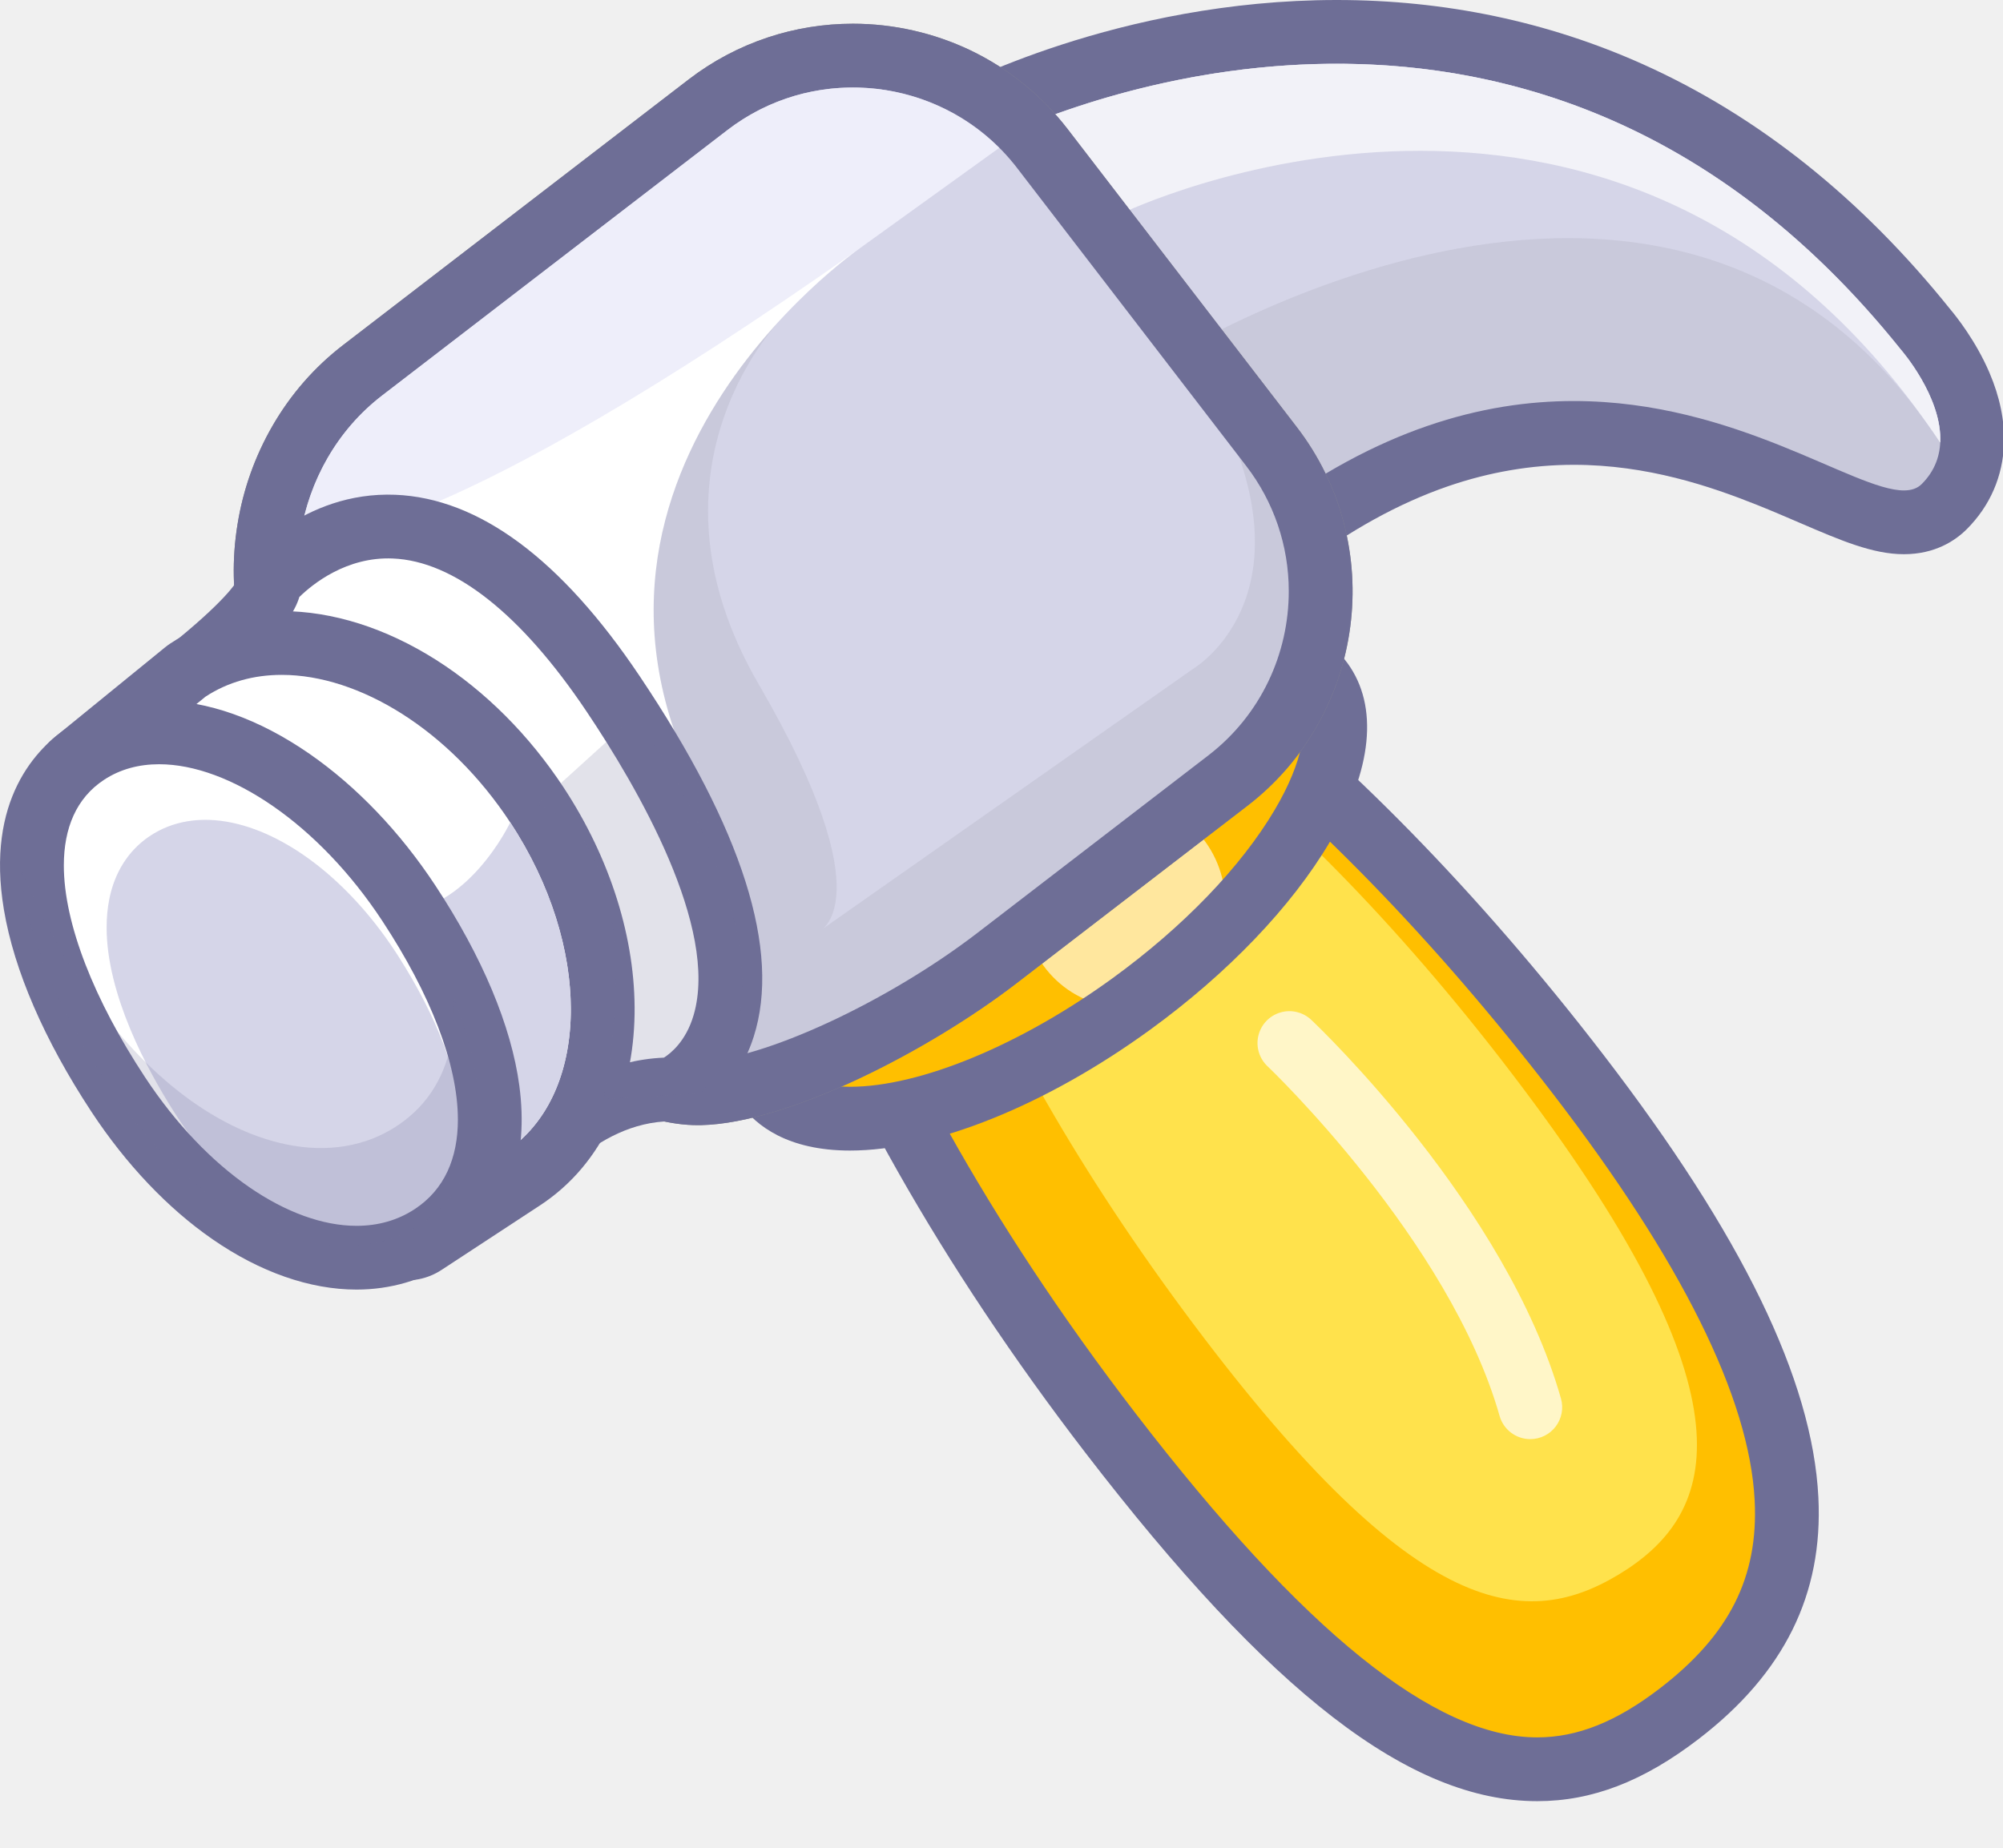
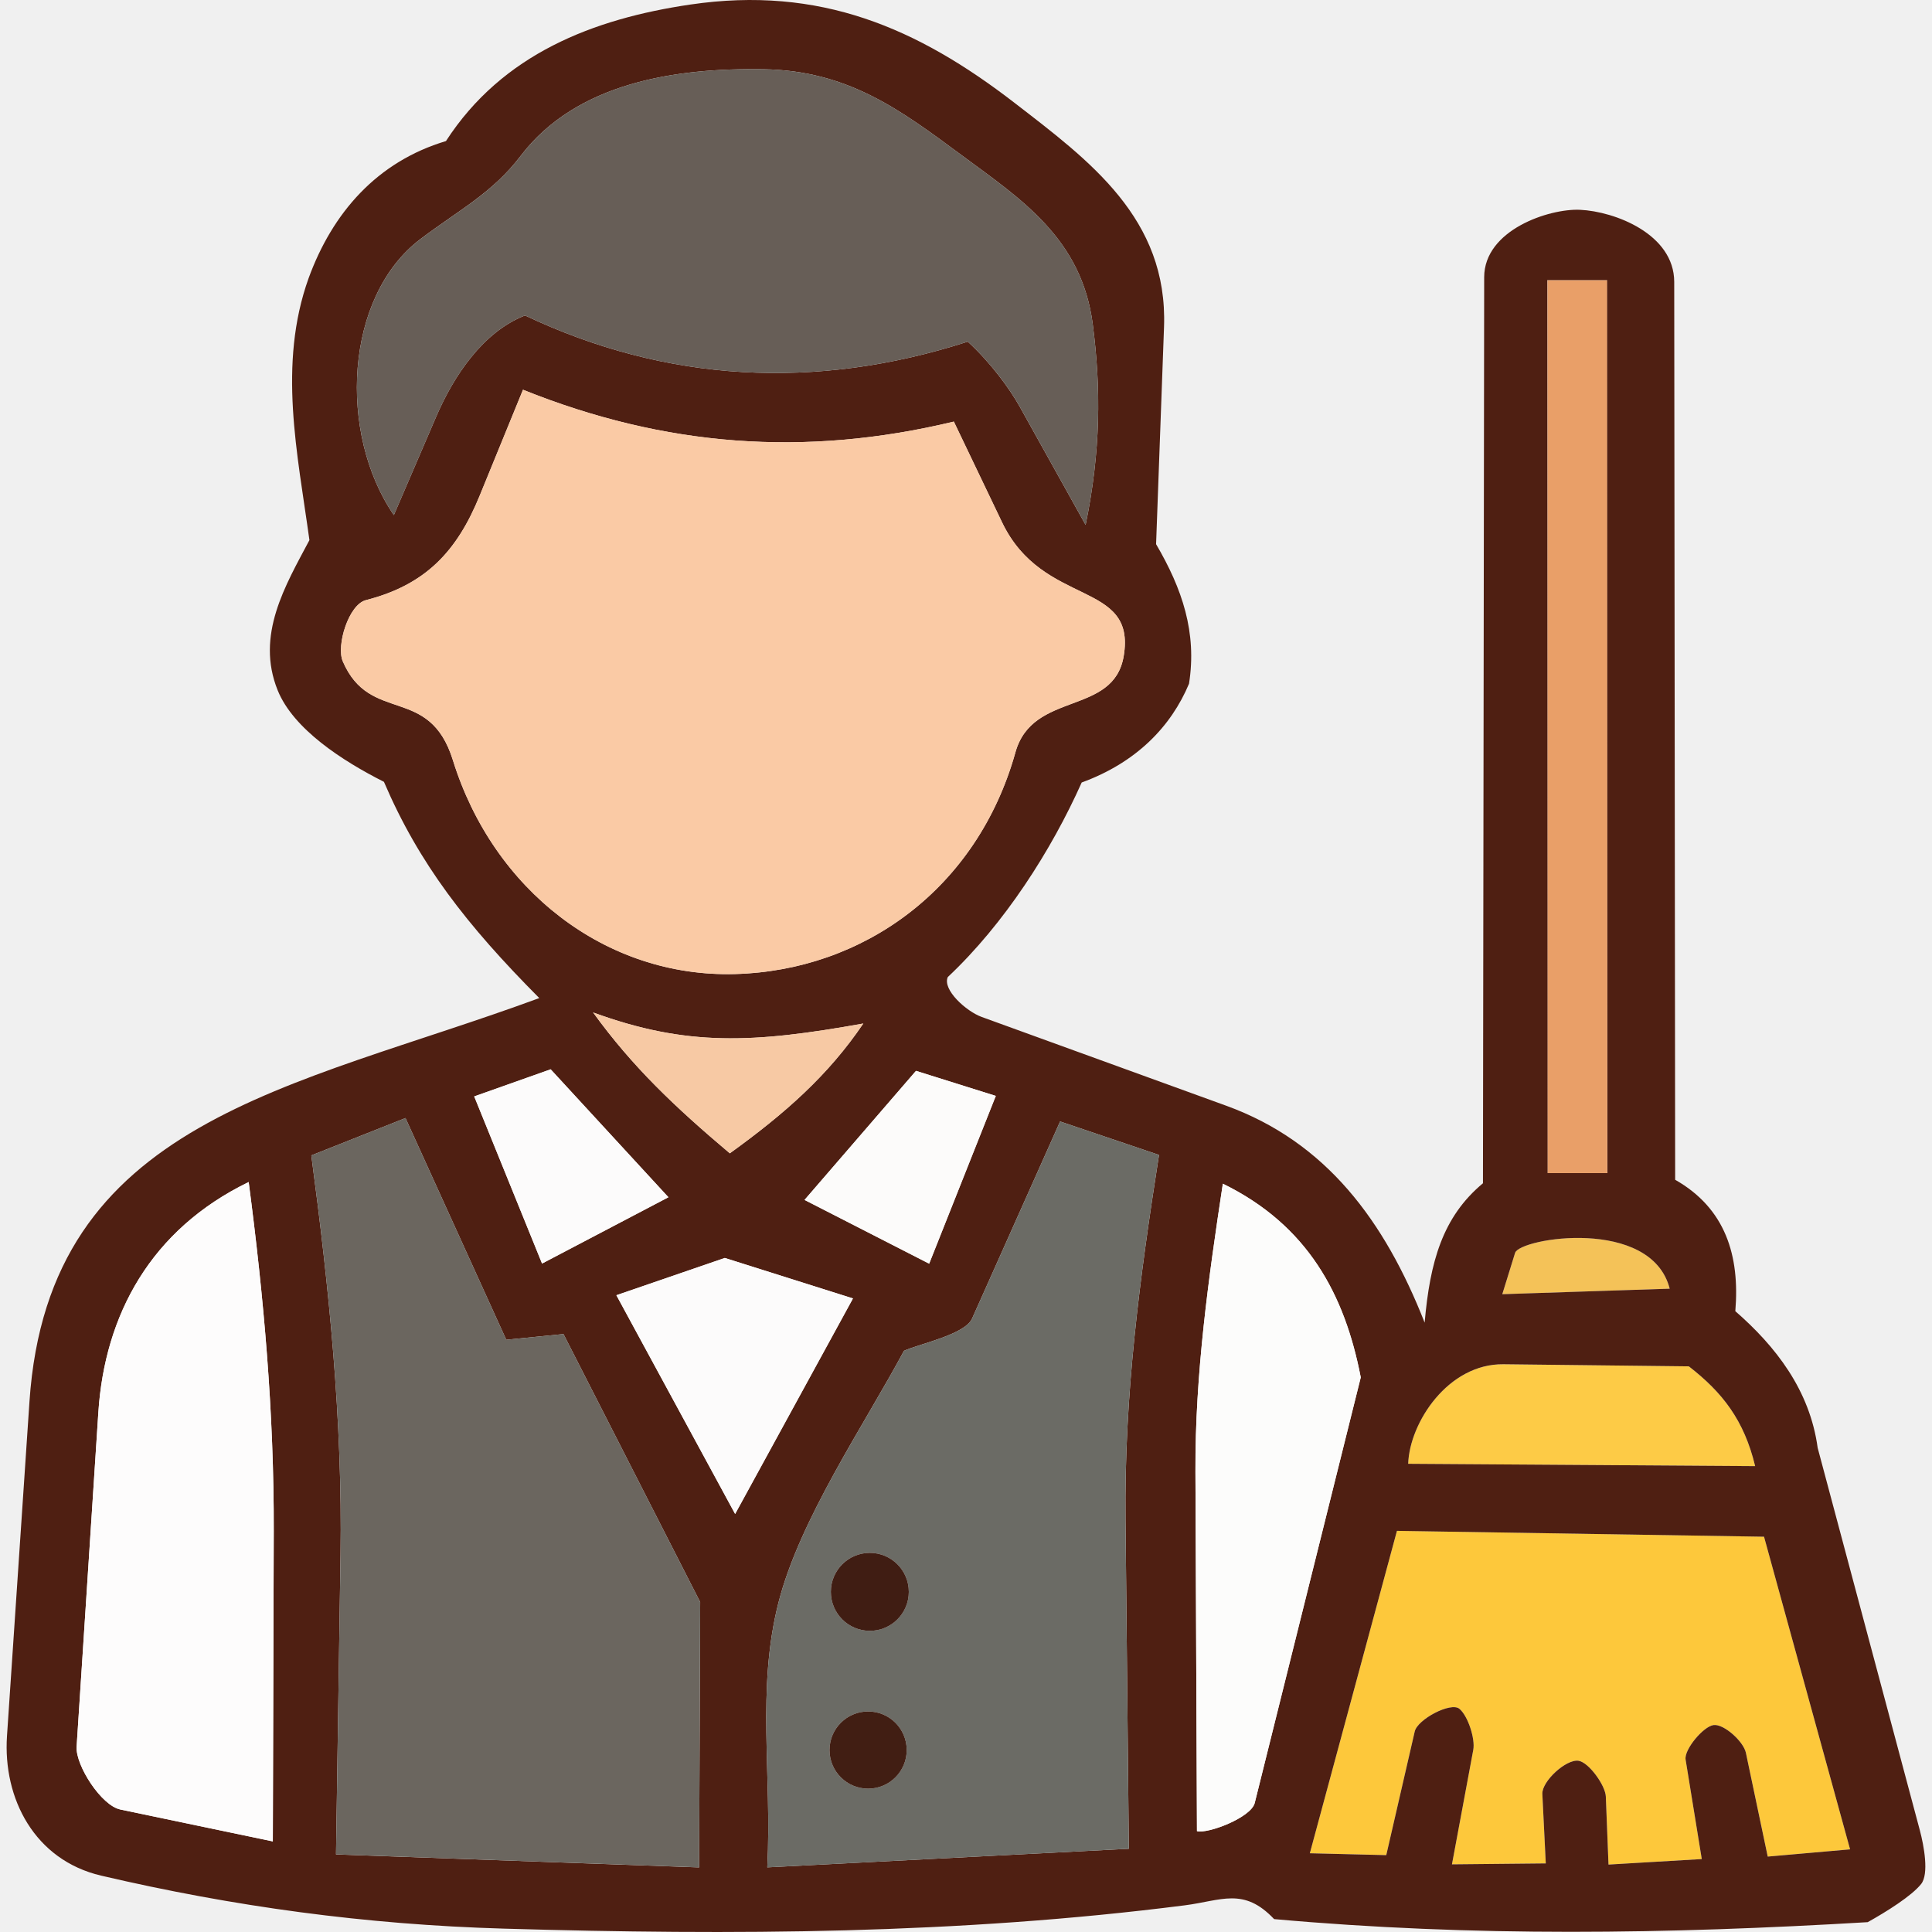
- <svg xmlns="http://www.w3.org/2000/svg" t="1716009876334" class="icon" viewBox="0 0 1110 1024" version="1.1" p-id="3882" width="34.688" height="32">
-   <path d="M568.756 50.433c-40.186 15.5-46.116 19.773-45.321 32.639l0.336 5.43 172.494 222.454 13.918-10.56c129.148-97.887 232.488-53.402 294.237-26.825 31.349 13.49 56.093 24.147 73.029 7.211 10.366-10.361 15.558-23.06 15.558-37.319 0-12.482-3.981-26.158-11.97-40.518-5.346-9.61-9.796-15.929-13.808-20.082l0.084 0.031C888.12-41.114 658.959 15.637 568.756 50.433z" fill="#C9C9DB" p-id="3883" />
-   <path d="M740.799 0h-0.044c-121.049 0.009-212.662 48.816-216.506 50.897l-36.647 19.821 25.53 32.927 158.438 204.333 21.421 27.629 27.863-21.116c27.041-20.497 54.484-35.626 81.574-44.958 22.923-7.896 46.368-11.899 69.702-11.899 40.743 0.004 75.711 11.895 101.625 22.252 8.364 3.345 16.123 6.685 23.63 9.915 22.565 9.716 40.398 17.387 57.683 17.387 17.351 0 28.548-7.556 34.888-13.896 12.898-12.898 20.025-29.339 20.612-47.539 0.407-12.562-2.324-25.778-8.112-39.285-7.622-17.767-18.646-31.442-21.668-35.025-49.381-61.603-106.707-107.321-170.435-135.882C857.712 11.961 800.66 0 740.799 0z m0.009 35.348h0.566c94.516 0.128 207.846 32.644 306.18 151.267 0.278 0.349 0.588 0.707 0.862 1.056l0.985 1.184a0.884 0.884 0 0 0 0.062 0.071l0.968 1.189 2.108 2.589c0.331 0.407 0.658 0.831 0.999 1.242 0 0 21.708 24.805 21.739 49.306 0.013 8.771-2.757 17.506-10.3 25.044-2.47 2.47-5.779 3.544-9.88 3.544-13.967 0-37.195-12.385-68.195-24.779-30.987-12.385-69.746-24.77-114.74-24.775-50.406-0.004-108.646 15.535-172.631 64.033L541.096 81.985S627.292 35.357 740.776 35.348h0.031z m339.517 135.551c-0.071-0.071-0.11-0.133-0.159-0.186l0.159 0.186z" fill="#6E6E96" p-id="3884" />
-   <path d="M1075.19 245.319c1.268-25.155-21.668-51.378-21.668-51.378-217.337-271.676-512.448-111.956-512.448-111.956l95.4 123.024 0.004 0.004s288.802-188.551 438.713 40.306z" fill="#D5D5E8" p-id="3885" />
-   <path d="M559.362 73.365c16.896 15.668 37.553 30.766 62.336 44.865 0 0 270.496-130.659 445.544 115.566a328.568 328.568 0 0 1 7.949 11.519c1.268-25.15-21.668-51.378-21.668-51.378-185.109-231.397-426.615-149.844-494.16-120.572z" fill="#FFFFFF" opacity=".68" p-id="3886" />
-   <path d="M874.432 595.26c161.73 210.351 127.805 299.548 56.278 354.523-71.513 54.975-153.56 54.953-315.277-155.407-161.726-210.351-234.834-425.462-163.33-480.45 71.527-54.975 260.603 70.983 422.329 281.335z" fill="#FFBF00" p-id="3887" />
-   <path d="M851.857 998.359c-70.475 0-147.715-59.588-250.436-193.212-79.365-103.225-140.393-211.036-171.849-303.568-33.475-98.475-29.299-170.09 11.758-201.665 14.289-10.984 32.158-16.556 53.115-16.556 97.189 0 255.526 121.014 393.997 301.121 76.966 100.11 115.972 180.381 119.251 245.412 2.709 53.773-18.951 97.569-66.211 133.903-30.669 23.582-59.146 34.566-89.625 34.566z m-357.412-679.649c-12.982 0-23.599 3.106-31.57 9.23-54.617 42.002 0.358 239.465 166.569 455.662 92.806 120.722 165.557 179.409 222.414 179.409 22.278 0 43.911-8.656 68.08-27.236 38.41-29.529 54.586-61.629 52.448-104.1-2.859-56.809-40.535-132.732-111.969-225.639-65.164-84.76-135.913-157.458-204.599-210.241-64.678-49.708-121.986-77.085-161.372-77.085z" fill="#6E6E96" p-id="3888" />
-   <path d="M849.242 610.23c125.437 169.533 101.002 230.464 47.645 262.605-53.38 32.136-115.5 23.343-240.914-146.19-125.428-169.533-183.827-333.031-130.469-365.176 53.371-32.149 198.311 79.232 323.739 248.761z" fill="#FFFF8C" opacity=".54" p-id="3889" />
-   <path d="M732.534 378.03a82.312 190.221 53.983 1 0-307.717 223.709 82.312 190.221 53.983 1 0 307.717-223.709Z" fill="#FFBF00" p-id="3890" />
-   <path d="M567.174 500.903a57.493 55.925 90 1 0 111.85 0 57.493 55.925 90 1 0-111.85 0Z" fill="#FFE79E" p-id="3891" />
-   <path d="M471.032 637.735c-34.668 0-52.072-13.927-60.569-25.614-33.519-46.111 13.499-133.434 109.358-203.127 57.701-41.949 119.896-66.989 166.379-66.989 34.672 0 52.072 13.927 60.569 25.614 17.329 23.842 13.808 59.08-9.92 99.226-21.116 35.732-56.433 72.631-99.438 103.897-57.697 41.949-119.892 66.993-166.379 66.993z m215.172-260.382c-38.702 0-94.49 23.078-145.594 60.233-86.47 62.862-117.426 131.914-101.555 153.75 6.641 9.129 21.054 11.051 31.977 11.051 38.702 0 94.49-23.082 145.594-60.237 39.188-28.49 71.08-61.62 89.797-93.288 15.641-26.467 20.038-49.063 11.758-60.454-6.641-9.137-21.054-11.055-31.977-11.055z" fill="#6E6E96" p-id="3892" />
-   <path d="M392.4 58.05L200.955 205.235c-57.273 44.035-70.935 128.539-30.452 188.374l75.366 111.381c34.159 50.503 96.747 102.085 142.351 100.989 38.675-0.932 110.811-33.828 164.231-74.894l127.986-98.391c57.714-44.388 68.579-127.465 24.205-185.192L577.593 82.255c-44.384-57.728-127.46-68.588-185.192-24.205z" fill="#B2B2B2" p-id="3893" />
-   <path d="M472.706 13.145h-0.027c-16.123 0-32.039 2.567-47.278 7.635a148.612 148.612 0 0 0-43.765 23.259l-191.453 147.189c-15.889 12.208-29.078 27.315-39.223 44.905a159.645 159.645 0 0 0-19.344 54.546 159.817 159.817 0 0 0 1.171 57.865 152.35 152.35 0 0 0 23.082 54.971l75.375 111.381c19.053 28.177 44.432 54.679 71.438 74.606 21.116 15.58 52.863 34.164 84.097 34.164 0.645 0 1.303-0.009 1.94-0.027l-0.071 0.004c48.533-1.171 126.175-41.339 174.575-78.543l127.977-98.4a148.126 148.126 0 0 0 38.949-44.883 150.163 150.163 0 0 0 18.12-54.436 149.694 149.694 0 0 0-3.517-57.268 148.099 148.099 0 0 0-26.109-53.389L591.599 71.482v-0.004a149.734 149.734 0 0 0-53.716-43.549 151.806 151.806 0 0 0-65.177-14.784z m-0.009 35.348h0.199c33.315 0.057 66.282 14.51 88.679 42.015l0.658 0.817 0.009 0.009 0.623 0.782 0.707 0.91 127.045 165.252a113.666 113.666 0 0 1 23.577 69.446c0.022 34.411-15.323 68.491-44.543 90.964l-127.977 98.391c-49.876 38.348-119.123 70.409-153.879 71.235a39.563 39.563 0 0 1-1.021 0.013c-34.858 0-91.361-41.631-126.259-93.235L185.142 383.707c-13.631-20.148-20.197-43.575-20.254-66.945-0.08-37.062 16.26-73.992 46.849-97.512L403.168 72.066a113.701 113.701 0 0 1 69.503-23.573h0.027z" fill="#8C8C8C" p-id="3894" />
-   <path d="M392.4 58.05L200.955 205.235c-57.273 44.035-70.935 128.539-30.452 188.374l75.366 111.381c34.159 50.503 96.747 102.085 142.351 100.989 38.675-0.932 110.811-33.828 164.231-74.894l127.986-98.391c57.714-44.388 68.579-127.465 24.205-185.192L577.593 82.255c-44.384-57.728-127.46-68.588-185.192-24.205z" fill="#D5D5E8" p-id="3895" />
-   <path d="M434.552 174.981s-84.707 82.957-14.011 204.466 33.139 136.973 33.139 136.973l207.669-145.81s86.161-50.813-15.465-192.205c0 0 132.555 148.02 66.277 229.762s-265.11 187.786-265.11 187.786H384.124s16.534-48.087 16.534-77.324c0-29.237-114.589-195.169 33.894-343.649z" fill="#C9C9DB" p-id="3896" />
-   <path d="M472.706 13.145h-0.027c-16.123 0-32.039 2.567-47.278 7.635a148.612 148.612 0 0 0-43.765 23.259l-191.453 147.189c-15.889 12.208-29.078 27.315-39.223 44.905a159.645 159.645 0 0 0-19.344 54.546 159.817 159.817 0 0 0 1.171 57.865 152.35 152.35 0 0 0 23.082 54.971l75.375 111.381c19.053 28.177 44.432 54.679 71.438 74.606 21.116 15.58 52.863 34.164 84.097 34.164 0.645 0 1.303-0.009 1.94-0.027l-0.071 0.004c48.533-1.171 126.175-41.339 174.575-78.543l127.977-98.4a148.126 148.126 0 0 0 38.949-44.883 150.163 150.163 0 0 0 18.12-54.436 149.694 149.694 0 0 0-3.517-57.268 148.099 148.099 0 0 0-26.109-53.389L591.599 71.482v-0.004a149.734 149.734 0 0 0-53.716-43.549 151.806 151.806 0 0 0-65.177-14.784z m-0.009 35.348h0.199c33.315 0.057 66.282 14.51 88.679 42.015l0.658 0.817 0.009 0.009 0.623 0.782 0.707 0.91 127.045 165.252a113.666 113.666 0 0 1 23.577 69.446c0.022 34.411-15.323 68.491-44.543 90.964l-127.977 98.391c-49.876 38.348-119.123 70.409-153.879 71.235a39.563 39.563 0 0 1-1.021 0.013c-34.858 0-91.361-41.631-126.259-93.235L185.142 383.707c-13.631-20.148-20.197-43.575-20.254-66.945-0.08-37.062 16.26-73.992 46.849-97.512L403.168 72.066a113.701 113.701 0 0 1 69.503-23.573h0.027z" fill="#6E6E96" p-id="3897" />
-   <path d="M275.632 282.271l278.096-200.29c-39.908-39.934-104.657-45.214-150.556-9.924L211.728 219.25C161.852 257.598 149.886 331.599 185.142 383.707l75.371 111.381c35.255 52.112 92.528 94.057 127.292 93.226 12.367-0.292-9.301-4.608 9.372-11.691 28.468-44.309-42.104-184.397-91.03-233.336-53.764-53.76-30.514-61.015-30.514-61.015z" fill="#EEEEFA" p-id="3898" />
-   <path d="M400.552 460.478S320.75 321.671 180.948 296.251c0 0 61.638 6.371 295.849-158.858-0.009 0-194.949 134.216-76.246 323.085z" fill="#FFFFFF" p-id="3899" />
-   <path d="M848.027 797.689a17.674 17.674 0 0 1-16.994-12.853c-27.642-97.388-127.438-192.708-128.441-193.663a17.674 17.674 0 1 1 24.302-25.663c4.392 4.153 107.882 103.044 138.144 209.68a17.661 17.661 0 0 1-17.011 22.499z" fill="#FFFFFF" opacity=".69" p-id="3900" />
-   <path d="M284.116 655.237s34.186-51.427 88.18-51.427c0 0 91.299-34.751-32.613-219.374C230.193 221.327 148.795 323.346 148.795 323.346s7.123 10.202-59.495 60.653" fill="#FFFFFF" p-id="3901" />
-   <path d="M284.098 672.884a17.586 17.586 0 0 1-9.8-2.982 17.643 17.643 0 0 1-4.9-24.448c1.573-2.364 38.361-56.667 98.515-59.217 3.773-2.377 12.213-9.08 16.463-23.551 14.201-48.396-31.097-126.281-59.367-168.393-36.267-54.034-73.387-83.333-107.347-84.725-25.716-1.087-44.547 14.281-51.785 21.346-4.666 15.712-25.481 36.559-65.911 67.179a17.678 17.678 0 0 1-21.341-28.181c39.532-29.935 50.013-43.588 52.523-47.578a17.63 17.63 0 0 1 3.826-10.008c1.312-1.644 32.679-40.142 84.137-38.079 46.332 1.909 91.834 35.666 135.25 100.34 57.153 85.158 78.464 152.443 63.335 199.994-10.856 34.128-36.254 44.658-39.113 45.749a17.692 17.692 0 0 1-6.288 1.158c-43.593 0-73.201 43.151-73.493 43.584a17.714 17.714 0 0 1-14.705 7.812zM132.787 330.835z" fill="#6E6E96" p-id="3902" />
-   <path d="M104.12 371.419a18.403 18.403 0 0 0-1.449 1.06L41.483 422.32a17.674 17.674 0 0 0-3.15 24.072l172.67 238.32a17.678 17.678 0 0 0 24.006 4.41l54.586-35.794c21.346-14.042 35.706-36.431 41.543-64.762 8.983-43.54-3.588-96.796-33.607-142.421C246.378 368.414 159.62 334.896 104.12 371.419z" fill="#FFFFFF" p-id="3903" />
-   <path d="M156.121 338.726c-22.552 0-43.893 6.199-61.713 17.93a35.189 35.189 0 0 0-2.894 2.116L30.317 408.618a35.348 35.348 0 0 0-6.301 48.148l172.67 238.316a35.335 35.335 0 0 0 48.007 8.819l54.577-35.79 0.053-0.027c17.188-11.32 30.492-26.993 39.563-46.628 8.134-17.586 12.425-37.535 12.774-59.283 0.645-41.516-13.344-86.192-39.373-125.759v-0.004c-19.061-28.963-43.425-53.358-70.457-70.537-27.96-17.758-57.6-27.147-85.71-27.147zM52.644 436.026l61.192-49.841c12.491-8.218 26.935-12.111 42.285-12.111 42.917 0 92.855 30.448 126.634 81.778 22.384 34.031 33.545 70.948 33.576 103.45 0.027 34.062-12.16 63.277-36.439 79.259l-54.577 35.799-172.67-238.334z" fill="#6E6E96" p-id="3904" />
-   <path d="M218.758 505.772c-14.833 0-43.96 35.339-65.478 80.129l72.044 88.445 54.577-35.794c47.437-31.208 48.727-113.003 2.859-182.7-0.009-0.004-23.48 49.92-64.002 49.92z" fill="#D5D5E8" p-id="3905" />
-   <path d="M47.96 417.455c-14.771 9.716-24.58 24.607-28.398 43.063a96.774 96.774 0 0 0-1.909 19.539c0 46.262 28.901 97.759 47.786 126.475 31.579 47.989 72.72 80.271 112.875 88.556 22.822 4.706 43.999 1.197 61.249-10.158 46.606-30.673 41.622-101.294-12.999-184.291-32.467-49.346-76.926-83.987-118.946-92.656-22.543-4.648-43.173-1.374-59.659 9.473z" fill="#D5D5E8" p-id="3906" />
-   <path d="M228.231 498.314c-32.467-49.346-76.926-83.987-118.946-92.656-22.552-4.648-43.173-1.374-59.667 9.473-14.771 9.716-24.58 24.607-28.398 43.063a96.774 96.774 0 0 0-1.909 19.539c0 46.253 28.901 97.759 47.786 126.479 31.579 47.985 72.72 80.266 112.875 88.551 22.822 4.706 43.999 1.197 61.249-10.158 46.615-30.682 41.631-101.294-12.99-184.291z m2.991 180.65c-13.384 9.137-29.812 11.97-47.512 8.183-31.15-6.672-63.056-32.648-87.557-71.275-14.652-23.109-37.071-64.563-37.071-101.789 0-5.351 0.46-10.613 1.48-15.725 2.956-14.855 10.569-26.838 22.022-34.659 12.796-8.731 28.795-11.364 46.288-7.626 32.591 6.977 67.086 34.858 92.267 74.571 42.369 66.79 46.235 123.638 10.083 148.32z" fill="#FFFFFF" p-id="3907" />
-   <path d="M88.182 388.258c-18.575 0-35.374 4.856-49.947 14.44-17.855 11.744-46.284 40.549-36.086 101.484 5.625 33.62 22.406 72.375 48.528 112.071 19.154 29.113 42.36 53.552 67.108 70.665 26.365 18.235 53.954 27.881 79.789 27.881 18.818 0 36.696-5.227 51.705-15.098 16.101-10.587 27.951-25.888 34.279-44.247 5.466-15.854 6.888-33.925 4.229-53.716-4.441-33.055-20.506-71.372-46.456-110.807v0.004c-19.574-29.736-43.73-55.028-69.879-73.135-27.907-19.327-56.703-29.542-83.271-29.542zM35.368 479.672c0.009-20.656 6.902-37.323 22.3-47.446 8.886-5.846 19.256-8.62 30.51-8.62 38.883 0 88.308 33.09 123.625 86.757 26.688 40.553 41.887 79.498 41.94 110.047 0.035 21.584-7.494 38.967-23.891 49.761-9.513 6.274-20.484 9.288-32.277 9.288-37.248 0-82.781-30.055-117.369-82.613C52.379 554.521 35.355 512.161 35.368 479.672z" fill="#6E6E96" p-id="3908" />
-   <path d="M251.375 552.763c1.931 31.332-8.484 56.243-31.513 71.398-17.25 11.356-38.428 14.868-61.249 10.158-40.155-8.285-81.287-40.562-112.875-88.551-10.556-16.052-24.227-39.219-34.252-64.607 2.859 44.203 29.639 91.741 47.508 118.897 31.579 47.989 72.72 80.271 112.875 88.556 22.822 4.706 43.999 1.197 61.249-10.163 35.14-23.122 40.937-68.964 18.257-125.689z" fill="#6E6E96" opacity=".2" p-id="3909" />
-   <path d="M297.522 446.136l54.268-49.222s104.723 140.769 36.422 209.066l-53.839 3.226c0.009 0 30.125-140.561-36.85-163.069z" fill="#6E6E96" opacity=".2" p-id="3910" />
+ <svg xmlns="http://www.w3.org/2000/svg" t="1790303449218" class="icon" viewBox="0 0 1024 1024" version="1.1" p-id="4648" width="200" height="200">
+   <path d="M851.116 952.133c-0.23-5.794-8.934-18.031-14.43-18.901-6.579-1.041-19.541 10.906-19.208 17.596l1.818 36.795-49.723 0.495 11.298-60.706c1.084-5.837-2.816-17.945-7.347-21.726-4.548-3.797-22.212 5.589-23.68 11.989l-15.095 65.561-40.507-0.99 46.174-170.879 194.558 3.106 45.61 165.699-43.648 3.84-11.571-55.005c-1.263-6.007-11.674-15.411-17.118-14.711-5.41 0.691-15.701 12.988-14.839 18.295l8.567 52.727-49.433 2.927-1.425-36.13z" fill="#FDC83B" p-id="4649" />
+   <path d="M820.166 148.47h31.727v473.298h-31.727z" fill="#E99F68" p-id="4650" />
+   <path d="M930.271 777.082l-183.9-1.237c0.734-21.862 21.197-53.085 50.466-52.753l98.278 1.109c17.783 13.773 29.312 28.518 35.157 52.889z" fill="#FDCB46" p-id="4651" />
+   <path d="M884.976 683.028l-88.729 2.918 6.775-21.879c2.449-7.919 72.14-19.225 81.953 18.961z" fill="#F4C258" p-id="4652" />
+   <path d="M963.414 767.439l54.144 202.674c2.185 8.192 4.932 23.125 0.683 28.458-5.026 6.306-18.278 14.626-28.313 20.215-106.137 6.323-209.21 7.859-314.613-1.621-16.153-17.075-27.929-9.788-47.402-7.296-120.072 15.334-238.991 15.863-360.778 12.348-73.463-2.116-143.581-11.75-213.485-28.083-35.328-8.252-52.172-40.908-49.945-74.018L15.616 742.889c10.061-149.708 139.067-165.588 270.214-213.886-38.57-38.792-63.752-71.244-82.337-114.619-22.101-11.162-48-27.955-56.311-48.495-11.827-29.244 4.105-55.628 16.819-79.615-6.332-46.054-16.802-93.013-0.469-138.725 12.689-34.858 36.343-61.849 72.84-72.78 29.883-46.165 78.131-64.81 129.544-72.362C434.574-7.68 486.243 14.763 537.775 54.553c39.62 30.592 81.288 61.209 79.18 118.792L612.748 288.424c13.892 23.697 21.717 46.822 17.459 73.949-9.446 22.57-27.793 41.753-56.891 52.369-16.043 35.951-41.002 74.982-70.971 103.125-2.97 6.682 9.796 18.167 17.945 21.128l129.586 47.044c53.034 19.251 83.993 61.013 105.215 114.986 2.816-32.153 9.455-56.021 30.907-73.872l0.649-480.227c0.034-25.105 34.5-36.463 50.764-35.729 18.406 0.828 49.937 12.825 49.962 38.246l0.495 475.858c26.709 15.155 34.329 40.268 31.889 69.649 21.299 18.568 39.492 41.77 43.656 72.507zM512.952 181.084c11.87 10.863 22.118 24.764 27.46 34.346l34.986 62.779c8.038-39.168 8.2-72.106 3.789-106.324-5.879-45.576-38.135-66.423-69.282-89.463C477.351 58.342 449.567 37.427 404.682 36.693c-46.063-0.751-98.96 6.784-128.81 46.037-14.822 19.49-32.58 28.561-52.932 43.904-40.396 30.464-43.87 103.073-14.191 146.371l22.451-52.207c9.216-21.436 24.704-44.859 47.069-53.597 74.879 35.456 154.068 39.876 234.673 13.884z m338.865-32.623h-31.727l0.154 473.306h31.727l-0.154-473.306zM538.193 398.76c9.165-32.734 51.985-19.191 57.378-50.952 6.903-40.627-42.718-25.532-64.46-70.971l-25.549-53.376c-79.214 19.055-153.513 13.218-228.367-16.887l-22.989 56.234c-11.921 29.158-28.373 47.129-60.279 55.287-9.139 2.338-15.821 24.106-12.237 32.452 14.43 33.57 45.858 12.126 58.342 52.343 21.376 68.855 80.981 115.242 149.477 113.39 67.985-1.843 128.409-45.107 148.684-117.503z m-80.622 143.726c-58.205 10.445-93.508 12.305-143.214-5.854 20.881 28.834 43.23 49.979 72.456 74.658 29.354-21.171 52.155-41.318 70.758-68.795zM287.298 669.708l66.986-35.14-62.421-67.805-40.524 14.361 35.959 88.584z m205.182 0.077l35.319-88.934-42.308-13.278-59.076 68.411 66.065 33.792z m-121.94 319.972l0.572-140.611-72.456-142.062-30.327 3.021-53.41-117.52-49.911 19.806c9.378 70.399 16.563 140.048 15.479 211.796l-2.398 158.693 192.451 6.886z m36.138-0.017l191.632-9.847-1.766-174.488c-0.674-66.568 7.484-127.555 17.758-193.27l-52.428-17.732-46.66 104.49c-3.78 8.465-28.049 13.406-36.087 17.067-21.043 39.262-55.27 89.249-66.542 133.529-11.716 45.994-3.379 90.692-5.905 140.253z m-342.943-30.677l80.87 16.921 0.486-164.385c0.188-62.856-5.256-123.963-13.286-185.104-51.882 25.173-76.322 70.357-79.684 122.162l-11.528 177.355c-0.384 9.967 13.124 30.942 23.142 33.041z m601.305-3.473l56.192-225.543c-8.474-43.946-28.117-80.673-73.096-102.655-7.578 49.894-14.754 100.744-14.532 152.626l0.811 190.531c5.683 1.562 28.689-7.159 30.626-14.95z m219.936-272.561c-9.813-38.186-79.496-26.88-81.953-18.961l-6.775 21.879 88.729-2.918zM389.637 802.434l62.455-114.235-67.933-21.461-57.472 19.755 62.941 115.941z m540.634-25.352c-5.845-24.371-17.374-39.116-35.157-52.889l-98.278-1.109c-29.269-0.333-49.732 30.89-50.466 52.753l183.9 1.237z m-79.155 175.051l1.425 36.13 49.433-2.927-8.567-52.727c-0.862-5.308 9.421-17.604 14.839-18.295 5.444-0.7 15.855 8.704 17.118 14.711l11.571 55.005 43.648-3.84-45.61-165.699-194.558-3.106-46.174 170.879 40.507 0.99 15.095-65.561c1.476-6.4 19.132-15.787 23.68-11.989 4.531 3.78 8.431 15.889 7.347 21.726l-11.298 60.706 49.723-0.495-1.818-36.795c-0.333-6.69 12.629-18.637 19.208-17.596 5.495 0.87 14.199 13.107 14.43 18.901z" fill="#4F1F12" p-id="4653" />
+   <path d="M538.193 398.76c-20.275 72.396-80.699 115.668-148.684 117.503-68.497 1.852-128.101-44.535-149.477-113.39-12.484-40.209-43.912-18.773-58.342-52.343-3.584-8.346 3.098-30.114 12.237-32.452 31.906-8.149 48.358-26.12 60.279-55.287l22.989-56.234c74.854 30.097 149.153 35.934 228.367 16.887l25.549 53.376c21.751 45.44 71.372 30.353 64.46 70.971-5.402 31.769-48.213 18.219-57.378 50.952z" fill="#FACAA5" p-id="4654" />
+   <path d="M370.54 989.756l-192.451-6.886 2.398-158.693c1.084-71.739-6.101-141.396-15.479-211.796l49.911-19.806 53.41 117.52 30.327-3.021 72.456 142.062-0.572 140.611z" fill="#6B665F" p-id="4655" />
+   <path d="M406.678 989.739c2.534-49.561-5.803-94.267 5.905-140.253 11.281-44.279 45.499-94.258 66.542-133.529 8.038-3.661 32.307-8.602 36.087-17.067l46.66-104.49 52.428 17.732c-10.274 65.723-18.432 126.71-17.758 193.27l1.766 174.488-191.632 9.847z m75.007-146.03c0-11.409-9.25-20.659-20.659-20.659s-20.659 9.25-20.659 20.659 9.25 20.659 20.659 20.659 20.659-9.25 20.659-20.659z m-1.109 83.856c0-11.298-9.156-20.454-20.454-20.454s-20.454 9.156-20.454 20.454 9.156 20.454 20.454 20.454 20.454-9.156 20.454-20.454z" fill="#6B6B65" p-id="4656" />
+   <path d="M512.952 181.084c-80.605 25.992-159.794 21.581-234.673-13.884-22.366 8.738-37.854 32.17-47.069 53.597l-22.451 52.207c-29.679-43.298-26.206-115.907 14.191-146.371 20.352-15.343 38.11-24.414 52.932-43.904C305.73 43.468 358.628 35.934 404.69 36.693c44.885 0.734 72.669 21.649 105.224 45.73 31.146 23.04 63.411 43.887 69.282 89.463 4.412 34.218 4.25 67.157-3.789 106.324l-34.986-62.779c-5.342-9.583-15.59-23.484-27.46-34.346z" fill="#675E57" p-id="4657" />
+   <path d="M63.735 959.062c-10.018-2.099-23.526-23.074-23.142-33.041l11.528-177.355c3.371-51.805 27.801-96.989 79.684-122.162 8.038 61.132 13.474 122.248 13.286 185.104l-0.486 164.385-80.87-16.921z" fill="#FDFCFC" p-id="4658" />
+   <path d="M665.04 955.589c-1.946 7.791-24.943 16.512-30.626 14.95l-0.811-190.531c-0.222-51.882 6.955-102.732 14.532-152.626 44.979 21.982 64.622 58.709 73.096 102.655l-56.192 225.543z" fill="#FCFCFB" p-id="4659" />
+   <path d="M389.637 802.434l-62.941-115.941 57.472-19.746 67.925 21.453-62.455 114.235zM287.298 669.708L251.339 581.115l40.524-14.361 62.421 67.805-66.986 35.149z" fill="#FCFBFB" p-id="4660" />
+   <path d="M492.48 669.785l-66.065-33.8 59.076-68.411 42.308 13.278-35.319 88.934z" fill="#FCFBFA" p-id="4661" />
+   <path d="M457.571 542.485c-18.611 27.477-41.403 47.624-70.758 68.795-29.226-24.67-51.567-45.824-72.456-74.658 49.706 18.159 85.008 16.307 143.214 5.854z" fill="#F7C9A4" p-id="4662" />
+   <path d="M460.122 927.566m-20.454 0a20.454 20.454 0 1 0 40.908 0 20.454 20.454 0 1 0-40.908 0Z" fill="#411E13" p-id="4663" />
+   <path d="M461.027 843.71m-20.659 0a20.659 20.659 0 1 0 41.318 0 20.659 20.659 0 1 0-41.318 0Z" fill="#401D13" p-id="4664" />
</svg>
